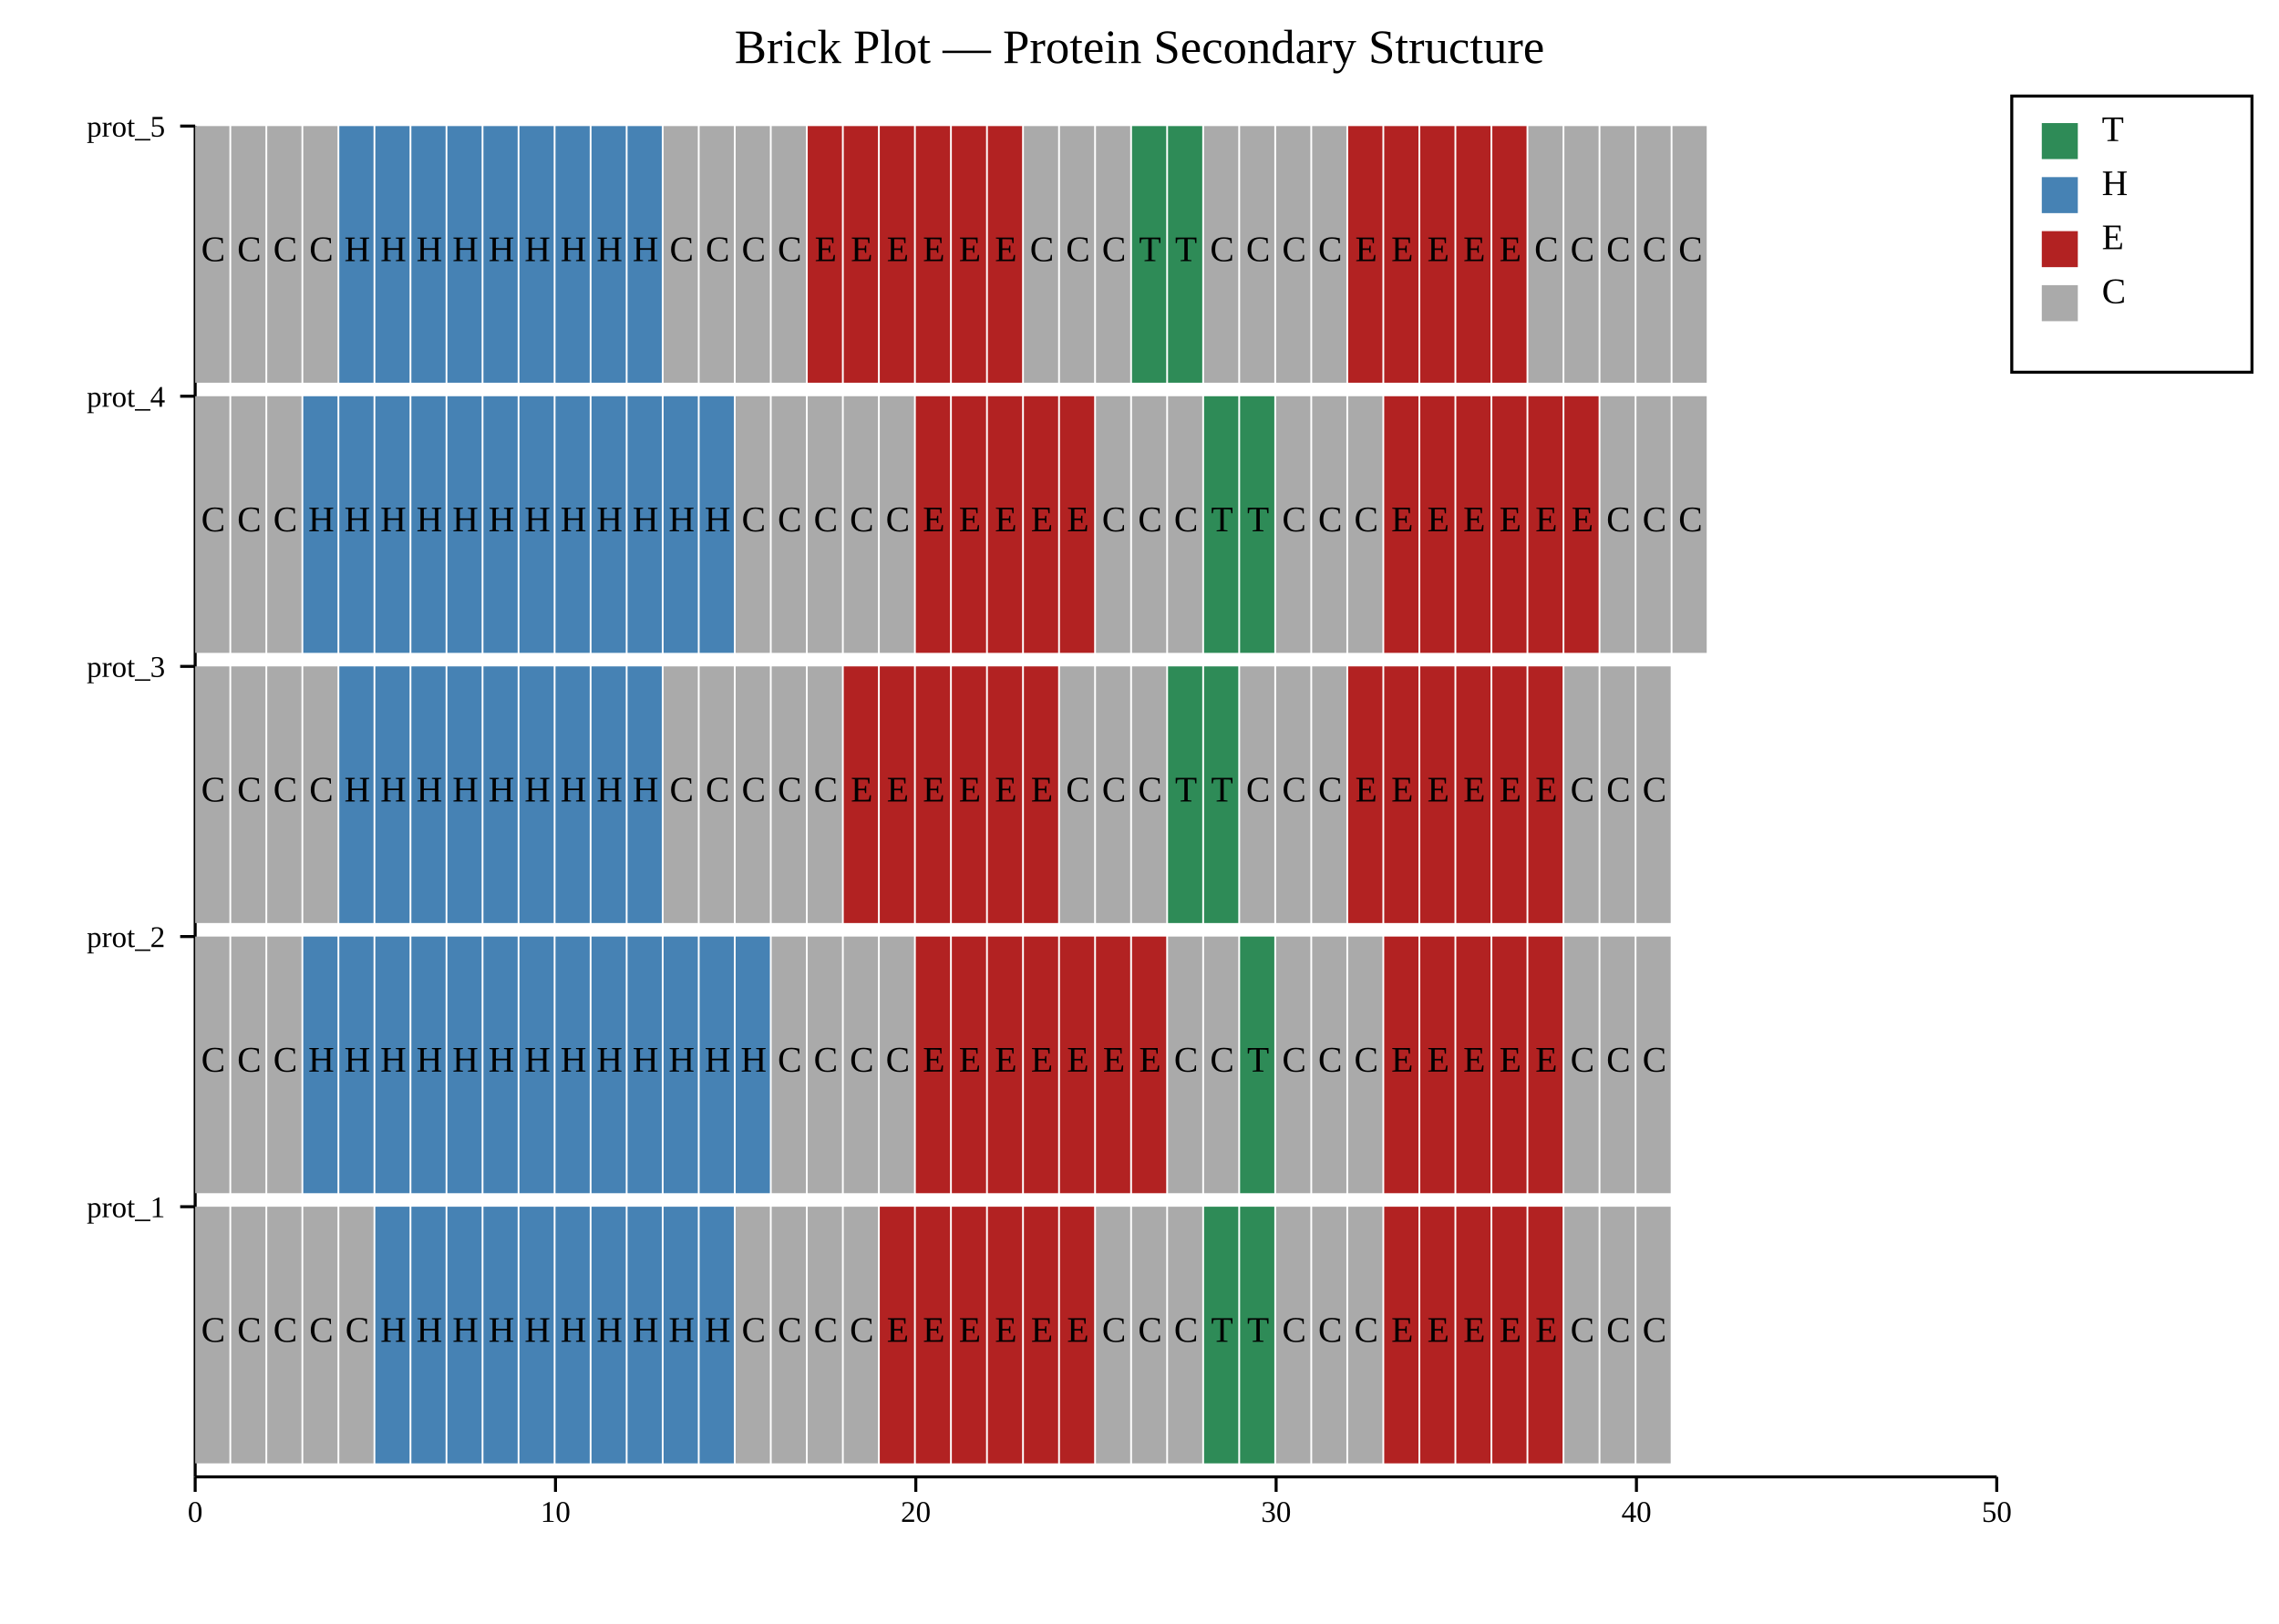
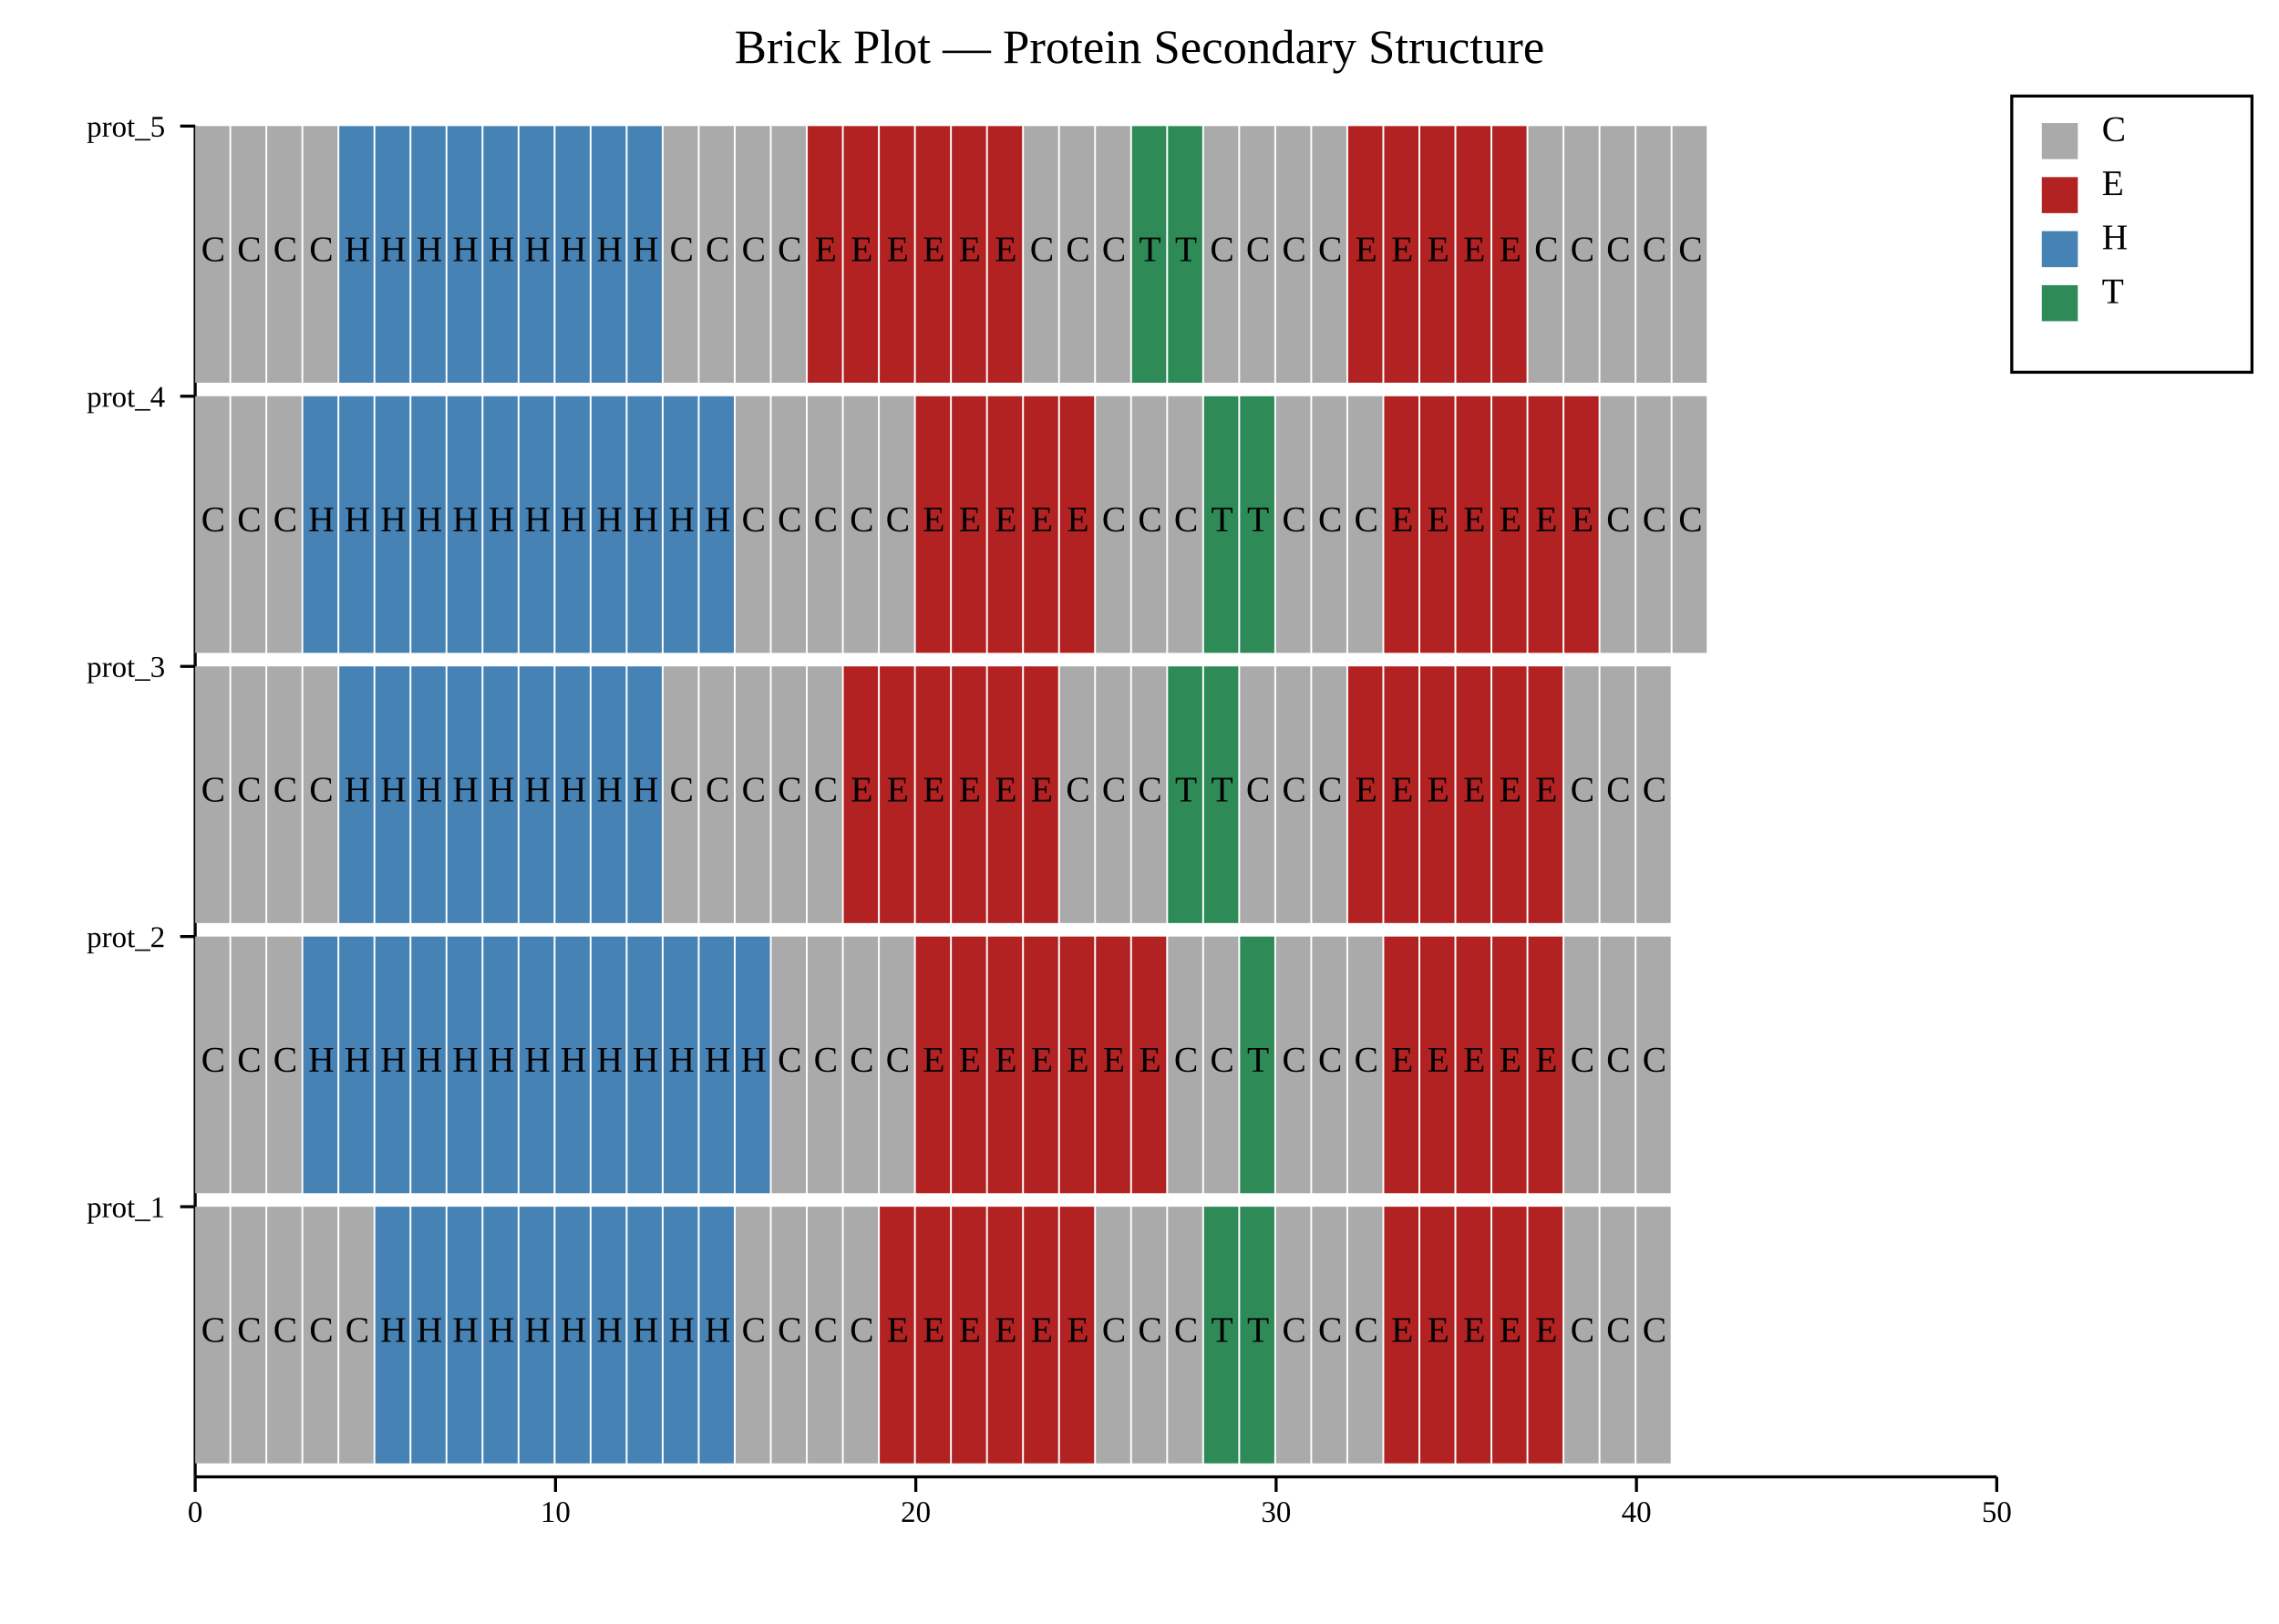
<svg xmlns="http://www.w3.org/2000/svg" width="759" height="541" fill="black">
  <rect width="100%" height="100%" fill="white" />
  <line x1="65" y1="492" x2="665" y2="492" stroke="black" stroke-width="1" />
  <line x1="65" y1="42" x2="65" y2="492" stroke="black" stroke-width="1" />
  <text x="55" y="405.5" font-size="10" text-anchor="end">prot_1</text>
  <line x1="60" y1="402" x2="65" y2="402" stroke="black" stroke-width="1" />
  <text x="55" y="315.5" font-size="10" text-anchor="end">prot_2</text>
  <line x1="60" y1="312" x2="65" y2="312" stroke="black" stroke-width="1" />
  <text x="55" y="225.5" font-size="10" text-anchor="end">prot_3</text>
  <line x1="60" y1="222" x2="65" y2="222" stroke="black" stroke-width="1" />
  <text x="55" y="135.5" font-size="10" text-anchor="end">prot_4</text>
  <line x1="60" y1="132" x2="65" y2="132" stroke="black" stroke-width="1" />
  <text x="55" y="45.5" font-size="10" text-anchor="end">prot_5</text>
  <line x1="60" y1="42" x2="65" y2="42" stroke="black" stroke-width="1" />
  <line x1="65" y1="492" x2="65" y2="497" stroke="black" stroke-width="1" />
  <text x="65" y="507" font-size="10" text-anchor="middle">0</text>
  <line x1="185" y1="492" x2="185" y2="497" stroke="black" stroke-width="1" />
  <text x="185" y="507" font-size="10" text-anchor="middle">10</text>
  <line x1="305" y1="492" x2="305" y2="497" stroke="black" stroke-width="1" />
  <text x="305" y="507" font-size="10" text-anchor="middle">20</text>
  <line x1="425" y1="492" x2="425" y2="497" stroke="black" stroke-width="1" />
  <text x="425" y="507" font-size="10" text-anchor="middle">30</text>
  <line x1="545" y1="492" x2="545" y2="497" stroke="black" stroke-width="1" />
  <text x="545" y="507" font-size="10" text-anchor="middle">40</text>
  <line x1="665" y1="492" x2="665" y2="497" stroke="black" stroke-width="1" />
  <text x="665" y="507" font-size="10" text-anchor="middle">50</text>
  <text x="379.5" y="21" font-size="16" text-anchor="middle">Brick Plot — Protein Secondary Structure</text>
  <rect x="65" y="402" width="11.4" height="85.5" fill="#aaaaaa" />
  <rect x="77" y="402" width="11.4" height="85.5" fill="#aaaaaa" />
  <rect x="89" y="402" width="11.4" height="85.5" fill="#aaaaaa" />
  <rect x="101" y="402" width="11.4" height="85.5" fill="#aaaaaa" />
  <rect x="113" y="402" width="11.4" height="85.5" fill="#aaaaaa" />
  <rect x="125" y="402" width="11.4" height="85.5" fill="steelblue" />
  <rect x="137" y="402" width="11.4" height="85.5" fill="steelblue" />
  <rect x="149" y="402" width="11.4" height="85.5" fill="steelblue" />
  <rect x="161" y="402" width="11.4" height="85.5" fill="steelblue" />
  <rect x="173" y="402" width="11.4" height="85.5" fill="steelblue" />
  <rect x="185" y="402" width="11.4" height="85.5" fill="steelblue" />
  <rect x="197" y="402" width="11.4" height="85.5" fill="steelblue" />
  <rect x="209" y="402" width="11.4" height="85.5" fill="steelblue" />
  <rect x="221" y="402" width="11.4" height="85.5" fill="steelblue" />
  <rect x="233" y="402" width="11.4" height="85.5" fill="steelblue" />
  <rect x="245" y="402" width="11.4" height="85.5" fill="#aaaaaa" />
  <rect x="257" y="402" width="11.4" height="85.5" fill="#aaaaaa" />
  <rect x="269" y="402" width="11.4" height="85.5" fill="#aaaaaa" />
  <rect x="281" y="402" width="11.4" height="85.5" fill="#aaaaaa" />
  <rect x="293" y="402" width="11.4" height="85.5" fill="firebrick" />
  <rect x="305" y="402" width="11.4" height="85.5" fill="firebrick" />
  <rect x="317" y="402" width="11.4" height="85.5" fill="firebrick" />
  <rect x="329" y="402" width="11.4" height="85.5" fill="firebrick" />
  <rect x="341" y="402" width="11.4" height="85.5" fill="firebrick" />
  <rect x="353" y="402" width="11.4" height="85.5" fill="firebrick" />
  <rect x="365" y="402" width="11.4" height="85.5" fill="#aaaaaa" />
  <rect x="377" y="402" width="11.4" height="85.5" fill="#aaaaaa" />
  <rect x="389" y="402" width="11.4" height="85.5" fill="#aaaaaa" />
  <rect x="401" y="402" width="11.4" height="85.5" fill="seagreen" />
  <rect x="413" y="402" width="11.4" height="85.5" fill="seagreen" />
  <rect x="425" y="402" width="11.4" height="85.5" fill="#aaaaaa" />
  <rect x="437" y="402" width="11.4" height="85.5" fill="#aaaaaa" />
  <rect x="449" y="402" width="11.4" height="85.5" fill="#aaaaaa" />
  <rect x="461" y="402" width="11.4" height="85.5" fill="firebrick" />
  <rect x="473" y="402" width="11.4" height="85.5" fill="firebrick" />
  <rect x="485" y="402" width="11.4" height="85.5" fill="firebrick" />
  <rect x="497" y="402" width="11.4" height="85.5" fill="firebrick" />
  <rect x="509" y="402" width="11.4" height="85.5" fill="firebrick" />
  <rect x="521" y="402" width="11.4" height="85.5" fill="#aaaaaa" />
  <rect x="533" y="402" width="11.4" height="85.5" fill="#aaaaaa" />
  <rect x="545" y="402" width="11.4" height="85.5" fill="#aaaaaa" />
  <rect x="65" y="312" width="11.4" height="85.5" fill="#aaaaaa" />
  <rect x="77" y="312" width="11.4" height="85.5" fill="#aaaaaa" />
  <rect x="89" y="312" width="11.4" height="85.5" fill="#aaaaaa" />
  <rect x="101" y="312" width="11.4" height="85.5" fill="steelblue" />
  <rect x="113" y="312" width="11.4" height="85.5" fill="steelblue" />
  <rect x="125" y="312" width="11.4" height="85.5" fill="steelblue" />
  <rect x="137" y="312" width="11.4" height="85.5" fill="steelblue" />
  <rect x="149" y="312" width="11.4" height="85.5" fill="steelblue" />
  <rect x="161" y="312" width="11.4" height="85.5" fill="steelblue" />
  <rect x="173" y="312" width="11.4" height="85.5" fill="steelblue" />
  <rect x="185" y="312" width="11.4" height="85.5" fill="steelblue" />
  <rect x="197" y="312" width="11.4" height="85.5" fill="steelblue" />
  <rect x="209" y="312" width="11.4" height="85.5" fill="steelblue" />
  <rect x="221" y="312" width="11.4" height="85.5" fill="steelblue" />
  <rect x="233" y="312" width="11.4" height="85.5" fill="steelblue" />
  <rect x="245" y="312" width="11.4" height="85.5" fill="steelblue" />
  <rect x="257" y="312" width="11.4" height="85.5" fill="#aaaaaa" />
  <rect x="269" y="312" width="11.4" height="85.5" fill="#aaaaaa" />
  <rect x="281" y="312" width="11.4" height="85.5" fill="#aaaaaa" />
  <rect x="293" y="312" width="11.4" height="85.5" fill="#aaaaaa" />
  <rect x="305" y="312" width="11.4" height="85.5" fill="firebrick" />
  <rect x="317" y="312" width="11.4" height="85.5" fill="firebrick" />
  <rect x="329" y="312" width="11.4" height="85.5" fill="firebrick" />
  <rect x="341" y="312" width="11.4" height="85.5" fill="firebrick" />
  <rect x="353" y="312" width="11.4" height="85.5" fill="firebrick" />
  <rect x="365" y="312" width="11.4" height="85.5" fill="firebrick" />
  <rect x="377" y="312" width="11.4" height="85.5" fill="firebrick" />
  <rect x="389" y="312" width="11.4" height="85.5" fill="#aaaaaa" />
  <rect x="401" y="312" width="11.4" height="85.5" fill="#aaaaaa" />
  <rect x="413" y="312" width="11.4" height="85.5" fill="seagreen" />
  <rect x="425" y="312" width="11.4" height="85.5" fill="#aaaaaa" />
  <rect x="437" y="312" width="11.4" height="85.5" fill="#aaaaaa" />
  <rect x="449" y="312" width="11.4" height="85.5" fill="#aaaaaa" />
  <rect x="461" y="312" width="11.4" height="85.5" fill="firebrick" />
  <rect x="473" y="312" width="11.4" height="85.5" fill="firebrick" />
  <rect x="485" y="312" width="11.4" height="85.5" fill="firebrick" />
  <rect x="497" y="312" width="11.4" height="85.5" fill="firebrick" />
  <rect x="509" y="312" width="11.4" height="85.5" fill="firebrick" />
  <rect x="521" y="312" width="11.4" height="85.5" fill="#aaaaaa" />
  <rect x="533" y="312" width="11.4" height="85.5" fill="#aaaaaa" />
  <rect x="545" y="312" width="11.4" height="85.5" fill="#aaaaaa" />
  <rect x="65" y="222" width="11.4" height="85.5" fill="#aaaaaa" />
  <rect x="77" y="222" width="11.4" height="85.5" fill="#aaaaaa" />
  <rect x="89" y="222" width="11.4" height="85.5" fill="#aaaaaa" />
  <rect x="101" y="222" width="11.4" height="85.5" fill="#aaaaaa" />
  <rect x="113" y="222" width="11.4" height="85.5" fill="steelblue" />
  <rect x="125" y="222" width="11.4" height="85.5" fill="steelblue" />
  <rect x="137" y="222" width="11.4" height="85.5" fill="steelblue" />
  <rect x="149" y="222" width="11.4" height="85.5" fill="steelblue" />
  <rect x="161" y="222" width="11.4" height="85.5" fill="steelblue" />
  <rect x="173" y="222" width="11.4" height="85.5" fill="steelblue" />
  <rect x="185" y="222" width="11.4" height="85.5" fill="steelblue" />
  <rect x="197" y="222" width="11.4" height="85.5" fill="steelblue" />
  <rect x="209" y="222" width="11.4" height="85.5" fill="steelblue" />
  <rect x="221" y="222" width="11.4" height="85.5" fill="#aaaaaa" />
  <rect x="233" y="222" width="11.4" height="85.5" fill="#aaaaaa" />
  <rect x="245" y="222" width="11.4" height="85.5" fill="#aaaaaa" />
  <rect x="257" y="222" width="11.4" height="85.5" fill="#aaaaaa" />
  <rect x="269" y="222" width="11.4" height="85.5" fill="#aaaaaa" />
  <rect x="281" y="222" width="11.4" height="85.5" fill="firebrick" />
  <rect x="293" y="222" width="11.4" height="85.5" fill="firebrick" />
  <rect x="305" y="222" width="11.4" height="85.5" fill="firebrick" />
  <rect x="317" y="222" width="11.4" height="85.5" fill="firebrick" />
  <rect x="329" y="222" width="11.4" height="85.5" fill="firebrick" />
  <rect x="341" y="222" width="11.4" height="85.5" fill="firebrick" />
  <rect x="353" y="222" width="11.4" height="85.5" fill="#aaaaaa" />
  <rect x="365" y="222" width="11.4" height="85.5" fill="#aaaaaa" />
  <rect x="377" y="222" width="11.4" height="85.5" fill="#aaaaaa" />
  <rect x="389" y="222" width="11.4" height="85.5" fill="seagreen" />
  <rect x="401" y="222" width="11.4" height="85.5" fill="seagreen" />
  <rect x="413" y="222" width="11.4" height="85.5" fill="#aaaaaa" />
  <rect x="425" y="222" width="11.4" height="85.5" fill="#aaaaaa" />
  <rect x="437" y="222" width="11.4" height="85.5" fill="#aaaaaa" />
  <rect x="449" y="222" width="11.4" height="85.5" fill="firebrick" />
  <rect x="461" y="222" width="11.4" height="85.5" fill="firebrick" />
  <rect x="473" y="222" width="11.4" height="85.5" fill="firebrick" />
  <rect x="485" y="222" width="11.4" height="85.5" fill="firebrick" />
  <rect x="497" y="222" width="11.4" height="85.5" fill="firebrick" />
  <rect x="509" y="222" width="11.4" height="85.5" fill="firebrick" />
  <rect x="521" y="222" width="11.4" height="85.5" fill="#aaaaaa" />
  <rect x="533" y="222" width="11.4" height="85.5" fill="#aaaaaa" />
  <rect x="545" y="222" width="11.4" height="85.5" fill="#aaaaaa" />
  <rect x="65" y="132" width="11.4" height="85.5" fill="#aaaaaa" />
  <rect x="77" y="132" width="11.4" height="85.5" fill="#aaaaaa" />
  <rect x="89" y="132" width="11.4" height="85.5" fill="#aaaaaa" />
  <rect x="101" y="132" width="11.4" height="85.5" fill="steelblue" />
  <rect x="113" y="132" width="11.4" height="85.5" fill="steelblue" />
  <rect x="125" y="132" width="11.4" height="85.5" fill="steelblue" />
  <rect x="137" y="132" width="11.4" height="85.5" fill="steelblue" />
  <rect x="149" y="132" width="11.4" height="85.5" fill="steelblue" />
  <rect x="161" y="132" width="11.4" height="85.5" fill="steelblue" />
  <rect x="173" y="132" width="11.4" height="85.5" fill="steelblue" />
  <rect x="185" y="132" width="11.4" height="85.5" fill="steelblue" />
  <rect x="197" y="132" width="11.4" height="85.5" fill="steelblue" />
  <rect x="209" y="132" width="11.4" height="85.5" fill="steelblue" />
  <rect x="221" y="132" width="11.4" height="85.5" fill="steelblue" />
  <rect x="233" y="132" width="11.4" height="85.5" fill="steelblue" />
  <rect x="245" y="132" width="11.4" height="85.5" fill="#aaaaaa" />
  <rect x="257" y="132" width="11.4" height="85.5" fill="#aaaaaa" />
  <rect x="269" y="132" width="11.4" height="85.5" fill="#aaaaaa" />
  <rect x="281" y="132" width="11.4" height="85.5" fill="#aaaaaa" />
  <rect x="293" y="132" width="11.4" height="85.5" fill="#aaaaaa" />
  <rect x="305" y="132" width="11.4" height="85.5" fill="firebrick" />
  <rect x="317" y="132" width="11.4" height="85.5" fill="firebrick" />
  <rect x="329" y="132" width="11.4" height="85.5" fill="firebrick" />
  <rect x="341" y="132" width="11.4" height="85.5" fill="firebrick" />
  <rect x="353" y="132" width="11.4" height="85.5" fill="firebrick" />
  <rect x="365" y="132" width="11.4" height="85.5" fill="#aaaaaa" />
  <rect x="377" y="132" width="11.4" height="85.5" fill="#aaaaaa" />
  <rect x="389" y="132" width="11.4" height="85.5" fill="#aaaaaa" />
  <rect x="401" y="132" width="11.4" height="85.5" fill="seagreen" />
  <rect x="413" y="132" width="11.4" height="85.5" fill="seagreen" />
  <rect x="425" y="132" width="11.4" height="85.5" fill="#aaaaaa" />
  <rect x="437" y="132" width="11.4" height="85.5" fill="#aaaaaa" />
  <rect x="449" y="132" width="11.4" height="85.5" fill="#aaaaaa" />
  <rect x="461" y="132" width="11.4" height="85.5" fill="firebrick" />
  <rect x="473" y="132" width="11.4" height="85.5" fill="firebrick" />
  <rect x="485" y="132" width="11.4" height="85.5" fill="firebrick" />
  <rect x="497" y="132" width="11.4" height="85.5" fill="firebrick" />
  <rect x="509" y="132" width="11.4" height="85.5" fill="firebrick" />
  <rect x="521" y="132" width="11.4" height="85.5" fill="firebrick" />
  <rect x="533" y="132" width="11.4" height="85.5" fill="#aaaaaa" />
  <rect x="545" y="132" width="11.4" height="85.5" fill="#aaaaaa" />
  <rect x="557" y="132" width="11.4" height="85.5" fill="#aaaaaa" />
  <rect x="65" y="42" width="11.4" height="85.5" fill="#aaaaaa" />
  <rect x="77" y="42" width="11.4" height="85.5" fill="#aaaaaa" />
  <rect x="89" y="42" width="11.4" height="85.5" fill="#aaaaaa" />
  <rect x="101" y="42" width="11.4" height="85.5" fill="#aaaaaa" />
  <rect x="113" y="42" width="11.4" height="85.5" fill="steelblue" />
  <rect x="125" y="42" width="11.4" height="85.5" fill="steelblue" />
  <rect x="137" y="42" width="11.4" height="85.5" fill="steelblue" />
  <rect x="149" y="42" width="11.4" height="85.5" fill="steelblue" />
  <rect x="161" y="42" width="11.4" height="85.5" fill="steelblue" />
  <rect x="173" y="42" width="11.4" height="85.5" fill="steelblue" />
  <rect x="185" y="42" width="11.4" height="85.5" fill="steelblue" />
  <rect x="197" y="42" width="11.4" height="85.5" fill="steelblue" />
  <rect x="209" y="42" width="11.4" height="85.5" fill="steelblue" />
  <rect x="221" y="42" width="11.4" height="85.5" fill="#aaaaaa" />
  <rect x="233" y="42" width="11.4" height="85.5" fill="#aaaaaa" />
  <rect x="245" y="42" width="11.4" height="85.5" fill="#aaaaaa" />
  <rect x="257" y="42" width="11.4" height="85.5" fill="#aaaaaa" />
  <rect x="269" y="42" width="11.4" height="85.5" fill="firebrick" />
  <rect x="281" y="42" width="11.4" height="85.5" fill="firebrick" />
  <rect x="293" y="42" width="11.4" height="85.5" fill="firebrick" />
  <rect x="305" y="42" width="11.4" height="85.5" fill="firebrick" />
  <rect x="317" y="42" width="11.4" height="85.5" fill="firebrick" />
  <rect x="329" y="42" width="11.4" height="85.5" fill="firebrick" />
  <rect x="341" y="42" width="11.4" height="85.5" fill="#aaaaaa" />
  <rect x="353" y="42" width="11.4" height="85.5" fill="#aaaaaa" />
  <rect x="365" y="42" width="11.4" height="85.5" fill="#aaaaaa" />
  <rect x="377" y="42" width="11.4" height="85.5" fill="seagreen" />
  <rect x="389" y="42" width="11.4" height="85.5" fill="seagreen" />
  <rect x="401" y="42" width="11.4" height="85.5" fill="#aaaaaa" />
  <rect x="413" y="42" width="11.4" height="85.5" fill="#aaaaaa" />
  <rect x="425" y="42" width="11.4" height="85.5" fill="#aaaaaa" />
  <rect x="437" y="42" width="11.4" height="85.5" fill="#aaaaaa" />
  <rect x="449" y="42" width="11.4" height="85.5" fill="firebrick" />
  <rect x="461" y="42" width="11.4" height="85.5" fill="firebrick" />
  <rect x="473" y="42" width="11.4" height="85.5" fill="firebrick" />
  <rect x="485" y="42" width="11.4" height="85.5" fill="firebrick" />
  <rect x="497" y="42" width="11.4" height="85.5" fill="firebrick" />
  <rect x="509" y="42" width="11.4" height="85.5" fill="#aaaaaa" />
  <rect x="521" y="42" width="11.4" height="85.5" fill="#aaaaaa" />
  <rect x="533" y="42" width="11.4" height="85.5" fill="#aaaaaa" />
  <rect x="545" y="42" width="11.4" height="85.5" fill="#aaaaaa" />
  <rect x="557" y="42" width="11.4" height="85.5" fill="#aaaaaa" />
  <text x="71" y="447" font-size="12" text-anchor="middle">C</text>
  <text x="83" y="447" font-size="12" text-anchor="middle">C</text>
  <text x="95" y="447" font-size="12" text-anchor="middle">C</text>
  <text x="107" y="447" font-size="12" text-anchor="middle">C</text>
  <text x="119" y="447" font-size="12" text-anchor="middle">C</text>
  <text x="131" y="447" font-size="12" text-anchor="middle">H</text>
  <text x="143" y="447" font-size="12" text-anchor="middle">H</text>
  <text x="155" y="447" font-size="12" text-anchor="middle">H</text>
  <text x="167" y="447" font-size="12" text-anchor="middle">H</text>
  <text x="179" y="447" font-size="12" text-anchor="middle">H</text>
  <text x="191" y="447" font-size="12" text-anchor="middle">H</text>
  <text x="203" y="447" font-size="12" text-anchor="middle">H</text>
  <text x="215" y="447" font-size="12" text-anchor="middle">H</text>
  <text x="227" y="447" font-size="12" text-anchor="middle">H</text>
  <text x="239" y="447" font-size="12" text-anchor="middle">H</text>
  <text x="251" y="447" font-size="12" text-anchor="middle">C</text>
  <text x="263" y="447" font-size="12" text-anchor="middle">C</text>
  <text x="275" y="447" font-size="12" text-anchor="middle">C</text>
  <text x="287" y="447" font-size="12" text-anchor="middle">C</text>
  <text x="299" y="447" font-size="12" text-anchor="middle">E</text>
  <text x="311" y="447" font-size="12" text-anchor="middle">E</text>
  <text x="323" y="447" font-size="12" text-anchor="middle">E</text>
  <text x="335" y="447" font-size="12" text-anchor="middle">E</text>
  <text x="347" y="447" font-size="12" text-anchor="middle">E</text>
  <text x="359" y="447" font-size="12" text-anchor="middle">E</text>
  <text x="371" y="447" font-size="12" text-anchor="middle">C</text>
  <text x="383" y="447" font-size="12" text-anchor="middle">C</text>
  <text x="395" y="447" font-size="12" text-anchor="middle">C</text>
  <text x="407" y="447" font-size="12" text-anchor="middle">T</text>
  <text x="419" y="447" font-size="12" text-anchor="middle">T</text>
  <text x="431" y="447" font-size="12" text-anchor="middle">C</text>
  <text x="443" y="447" font-size="12" text-anchor="middle">C</text>
  <text x="455" y="447" font-size="12" text-anchor="middle">C</text>
  <text x="467" y="447" font-size="12" text-anchor="middle">E</text>
  <text x="479" y="447" font-size="12" text-anchor="middle">E</text>
  <text x="491" y="447" font-size="12" text-anchor="middle">E</text>
  <text x="503" y="447" font-size="12" text-anchor="middle">E</text>
  <text x="515" y="447" font-size="12" text-anchor="middle">E</text>
  <text x="527" y="447" font-size="12" text-anchor="middle">C</text>
  <text x="539" y="447" font-size="12" text-anchor="middle">C</text>
  <text x="551" y="447" font-size="12" text-anchor="middle">C</text>
  <text x="71" y="357" font-size="12" text-anchor="middle">C</text>
  <text x="83" y="357" font-size="12" text-anchor="middle">C</text>
  <text x="95" y="357" font-size="12" text-anchor="middle">C</text>
  <text x="107" y="357" font-size="12" text-anchor="middle">H</text>
  <text x="119" y="357" font-size="12" text-anchor="middle">H</text>
  <text x="131" y="357" font-size="12" text-anchor="middle">H</text>
  <text x="143" y="357" font-size="12" text-anchor="middle">H</text>
  <text x="155" y="357" font-size="12" text-anchor="middle">H</text>
  <text x="167" y="357" font-size="12" text-anchor="middle">H</text>
  <text x="179" y="357" font-size="12" text-anchor="middle">H</text>
  <text x="191" y="357" font-size="12" text-anchor="middle">H</text>
  <text x="203" y="357" font-size="12" text-anchor="middle">H</text>
  <text x="215" y="357" font-size="12" text-anchor="middle">H</text>
  <text x="227" y="357" font-size="12" text-anchor="middle">H</text>
  <text x="239" y="357" font-size="12" text-anchor="middle">H</text>
  <text x="251" y="357" font-size="12" text-anchor="middle">H</text>
  <text x="263" y="357" font-size="12" text-anchor="middle">C</text>
  <text x="275" y="357" font-size="12" text-anchor="middle">C</text>
  <text x="287" y="357" font-size="12" text-anchor="middle">C</text>
  <text x="299" y="357" font-size="12" text-anchor="middle">C</text>
  <text x="311" y="357" font-size="12" text-anchor="middle">E</text>
  <text x="323" y="357" font-size="12" text-anchor="middle">E</text>
  <text x="335" y="357" font-size="12" text-anchor="middle">E</text>
  <text x="347" y="357" font-size="12" text-anchor="middle">E</text>
  <text x="359" y="357" font-size="12" text-anchor="middle">E</text>
  <text x="371" y="357" font-size="12" text-anchor="middle">E</text>
  <text x="383" y="357" font-size="12" text-anchor="middle">E</text>
  <text x="395" y="357" font-size="12" text-anchor="middle">C</text>
  <text x="407" y="357" font-size="12" text-anchor="middle">C</text>
  <text x="419" y="357" font-size="12" text-anchor="middle">T</text>
  <text x="431" y="357" font-size="12" text-anchor="middle">C</text>
  <text x="443" y="357" font-size="12" text-anchor="middle">C</text>
  <text x="455" y="357" font-size="12" text-anchor="middle">C</text>
  <text x="467" y="357" font-size="12" text-anchor="middle">E</text>
  <text x="479" y="357" font-size="12" text-anchor="middle">E</text>
  <text x="491" y="357" font-size="12" text-anchor="middle">E</text>
  <text x="503" y="357" font-size="12" text-anchor="middle">E</text>
  <text x="515" y="357" font-size="12" text-anchor="middle">E</text>
  <text x="527" y="357" font-size="12" text-anchor="middle">C</text>
  <text x="539" y="357" font-size="12" text-anchor="middle">C</text>
  <text x="551" y="357" font-size="12" text-anchor="middle">C</text>
  <text x="71" y="267" font-size="12" text-anchor="middle">C</text>
  <text x="83" y="267" font-size="12" text-anchor="middle">C</text>
  <text x="95" y="267" font-size="12" text-anchor="middle">C</text>
  <text x="107" y="267" font-size="12" text-anchor="middle">C</text>
  <text x="119" y="267" font-size="12" text-anchor="middle">H</text>
  <text x="131" y="267" font-size="12" text-anchor="middle">H</text>
  <text x="143" y="267" font-size="12" text-anchor="middle">H</text>
  <text x="155" y="267" font-size="12" text-anchor="middle">H</text>
  <text x="167" y="267" font-size="12" text-anchor="middle">H</text>
  <text x="179" y="267" font-size="12" text-anchor="middle">H</text>
  <text x="191" y="267" font-size="12" text-anchor="middle">H</text>
  <text x="203" y="267" font-size="12" text-anchor="middle">H</text>
  <text x="215" y="267" font-size="12" text-anchor="middle">H</text>
  <text x="227" y="267" font-size="12" text-anchor="middle">C</text>
  <text x="239" y="267" font-size="12" text-anchor="middle">C</text>
  <text x="251" y="267" font-size="12" text-anchor="middle">C</text>
  <text x="263" y="267" font-size="12" text-anchor="middle">C</text>
  <text x="275" y="267" font-size="12" text-anchor="middle">C</text>
  <text x="287" y="267" font-size="12" text-anchor="middle">E</text>
  <text x="299" y="267" font-size="12" text-anchor="middle">E</text>
  <text x="311" y="267" font-size="12" text-anchor="middle">E</text>
  <text x="323" y="267" font-size="12" text-anchor="middle">E</text>
  <text x="335" y="267" font-size="12" text-anchor="middle">E</text>
  <text x="347" y="267" font-size="12" text-anchor="middle">E</text>
  <text x="359" y="267" font-size="12" text-anchor="middle">C</text>
  <text x="371" y="267" font-size="12" text-anchor="middle">C</text>
  <text x="383" y="267" font-size="12" text-anchor="middle">C</text>
  <text x="395" y="267" font-size="12" text-anchor="middle">T</text>
  <text x="407" y="267" font-size="12" text-anchor="middle">T</text>
  <text x="419" y="267" font-size="12" text-anchor="middle">C</text>
  <text x="431" y="267" font-size="12" text-anchor="middle">C</text>
  <text x="443" y="267" font-size="12" text-anchor="middle">C</text>
  <text x="455" y="267" font-size="12" text-anchor="middle">E</text>
  <text x="467" y="267" font-size="12" text-anchor="middle">E</text>
  <text x="479" y="267" font-size="12" text-anchor="middle">E</text>
  <text x="491" y="267" font-size="12" text-anchor="middle">E</text>
  <text x="503" y="267" font-size="12" text-anchor="middle">E</text>
  <text x="515" y="267" font-size="12" text-anchor="middle">E</text>
  <text x="527" y="267" font-size="12" text-anchor="middle">C</text>
  <text x="539" y="267" font-size="12" text-anchor="middle">C</text>
  <text x="551" y="267" font-size="12" text-anchor="middle">C</text>
  <text x="71" y="177" font-size="12" text-anchor="middle">C</text>
  <text x="83" y="177" font-size="12" text-anchor="middle">C</text>
  <text x="95" y="177" font-size="12" text-anchor="middle">C</text>
  <text x="107" y="177" font-size="12" text-anchor="middle">H</text>
  <text x="119" y="177" font-size="12" text-anchor="middle">H</text>
  <text x="131" y="177" font-size="12" text-anchor="middle">H</text>
  <text x="143" y="177" font-size="12" text-anchor="middle">H</text>
  <text x="155" y="177" font-size="12" text-anchor="middle">H</text>
  <text x="167" y="177" font-size="12" text-anchor="middle">H</text>
  <text x="179" y="177" font-size="12" text-anchor="middle">H</text>
  <text x="191" y="177" font-size="12" text-anchor="middle">H</text>
  <text x="203" y="177" font-size="12" text-anchor="middle">H</text>
  <text x="215" y="177" font-size="12" text-anchor="middle">H</text>
  <text x="227" y="177" font-size="12" text-anchor="middle">H</text>
  <text x="239" y="177" font-size="12" text-anchor="middle">H</text>
  <text x="251" y="177" font-size="12" text-anchor="middle">C</text>
  <text x="263" y="177" font-size="12" text-anchor="middle">C</text>
  <text x="275" y="177" font-size="12" text-anchor="middle">C</text>
  <text x="287" y="177" font-size="12" text-anchor="middle">C</text>
  <text x="299" y="177" font-size="12" text-anchor="middle">C</text>
  <text x="311" y="177" font-size="12" text-anchor="middle">E</text>
  <text x="323" y="177" font-size="12" text-anchor="middle">E</text>
  <text x="335" y="177" font-size="12" text-anchor="middle">E</text>
  <text x="347" y="177" font-size="12" text-anchor="middle">E</text>
  <text x="359" y="177" font-size="12" text-anchor="middle">E</text>
  <text x="371" y="177" font-size="12" text-anchor="middle">C</text>
  <text x="383" y="177" font-size="12" text-anchor="middle">C</text>
  <text x="395" y="177" font-size="12" text-anchor="middle">C</text>
  <text x="407" y="177" font-size="12" text-anchor="middle">T</text>
  <text x="419" y="177" font-size="12" text-anchor="middle">T</text>
  <text x="431" y="177" font-size="12" text-anchor="middle">C</text>
  <text x="443" y="177" font-size="12" text-anchor="middle">C</text>
  <text x="455" y="177" font-size="12" text-anchor="middle">C</text>
  <text x="467" y="177" font-size="12" text-anchor="middle">E</text>
  <text x="479" y="177" font-size="12" text-anchor="middle">E</text>
  <text x="491" y="177" font-size="12" text-anchor="middle">E</text>
  <text x="503" y="177" font-size="12" text-anchor="middle">E</text>
  <text x="515" y="177" font-size="12" text-anchor="middle">E</text>
  <text x="527" y="177" font-size="12" text-anchor="middle">E</text>
  <text x="539" y="177" font-size="12" text-anchor="middle">C</text>
  <text x="551" y="177" font-size="12" text-anchor="middle">C</text>
  <text x="563" y="177" font-size="12" text-anchor="middle">C</text>
  <text x="71" y="87" font-size="12" text-anchor="middle">C</text>
  <text x="83" y="87" font-size="12" text-anchor="middle">C</text>
  <text x="95" y="87" font-size="12" text-anchor="middle">C</text>
  <text x="107" y="87" font-size="12" text-anchor="middle">C</text>
  <text x="119" y="87" font-size="12" text-anchor="middle">H</text>
  <text x="131" y="87" font-size="12" text-anchor="middle">H</text>
  <text x="143" y="87" font-size="12" text-anchor="middle">H</text>
  <text x="155" y="87" font-size="12" text-anchor="middle">H</text>
  <text x="167" y="87" font-size="12" text-anchor="middle">H</text>
  <text x="179" y="87" font-size="12" text-anchor="middle">H</text>
  <text x="191" y="87" font-size="12" text-anchor="middle">H</text>
  <text x="203" y="87" font-size="12" text-anchor="middle">H</text>
  <text x="215" y="87" font-size="12" text-anchor="middle">H</text>
  <text x="227" y="87" font-size="12" text-anchor="middle">C</text>
  <text x="239" y="87" font-size="12" text-anchor="middle">C</text>
  <text x="251" y="87" font-size="12" text-anchor="middle">C</text>
  <text x="263" y="87" font-size="12" text-anchor="middle">C</text>
  <text x="275" y="87" font-size="12" text-anchor="middle">E</text>
  <text x="287" y="87" font-size="12" text-anchor="middle">E</text>
  <text x="299" y="87" font-size="12" text-anchor="middle">E</text>
  <text x="311" y="87" font-size="12" text-anchor="middle">E</text>
  <text x="323" y="87" font-size="12" text-anchor="middle">E</text>
  <text x="335" y="87" font-size="12" text-anchor="middle">E</text>
  <text x="347" y="87" font-size="12" text-anchor="middle">C</text>
  <text x="359" y="87" font-size="12" text-anchor="middle">C</text>
  <text x="371" y="87" font-size="12" text-anchor="middle">C</text>
  <text x="383" y="87" font-size="12" text-anchor="middle">T</text>
  <text x="395" y="87" font-size="12" text-anchor="middle">T</text>
  <text x="407" y="87" font-size="12" text-anchor="middle">C</text>
  <text x="419" y="87" font-size="12" text-anchor="middle">C</text>
  <text x="431" y="87" font-size="12" text-anchor="middle">C</text>
  <text x="443" y="87" font-size="12" text-anchor="middle">C</text>
  <text x="455" y="87" font-size="12" text-anchor="middle">E</text>
  <text x="467" y="87" font-size="12" text-anchor="middle">E</text>
  <text x="479" y="87" font-size="12" text-anchor="middle">E</text>
  <text x="491" y="87" font-size="12" text-anchor="middle">E</text>
  <text x="503" y="87" font-size="12" text-anchor="middle">E</text>
  <text x="515" y="87" font-size="12" text-anchor="middle">C</text>
  <text x="527" y="87" font-size="12" text-anchor="middle">C</text>
  <text x="539" y="87" font-size="12" text-anchor="middle">C</text>
  <text x="551" y="87" font-size="12" text-anchor="middle">C</text>
  <text x="563" y="87" font-size="12" text-anchor="middle">C</text>
  <rect x="670" y="32" width="80" height="92" fill="white" />
  <rect x="670" y="32" width="80" height="92" fill="none" stroke="black" stroke-width="1" />
-   <text x="700" y="47" font-size="12" text-anchor="start">T</text>
-   <rect x="680" y="41" width="12" height="12" fill="seagreen" />
-   <text x="700" y="65" font-size="12" text-anchor="start">H</text>
-   <rect x="680" y="59" width="12" height="12" fill="steelblue" />
-   <text x="700" y="83" font-size="12" text-anchor="start">E</text>
-   <rect x="680" y="77" width="12" height="12" fill="firebrick" />
-   <text x="700" y="101" font-size="12" text-anchor="start">C</text>
-   <rect x="680" y="95" width="12" height="12" fill="#aaaaaa" />
+   <text x="700" y="47" font-size="12" text-anchor="start">C</text>
+   <rect x="680" y="41" width="12" height="12" fill="#aaaaaa" />
+   <text x="700" y="65" font-size="12" text-anchor="start">E</text>
+   <rect x="680" y="59" width="12" height="12" fill="firebrick" />
+   <text x="700" y="83" font-size="12" text-anchor="start">H</text>
+   <rect x="680" y="77" width="12" height="12" fill="steelblue" />
+   <text x="700" y="101" font-size="12" text-anchor="start">T</text>
+   <rect x="680" y="95" width="12" height="12" fill="seagreen" />
</svg>
